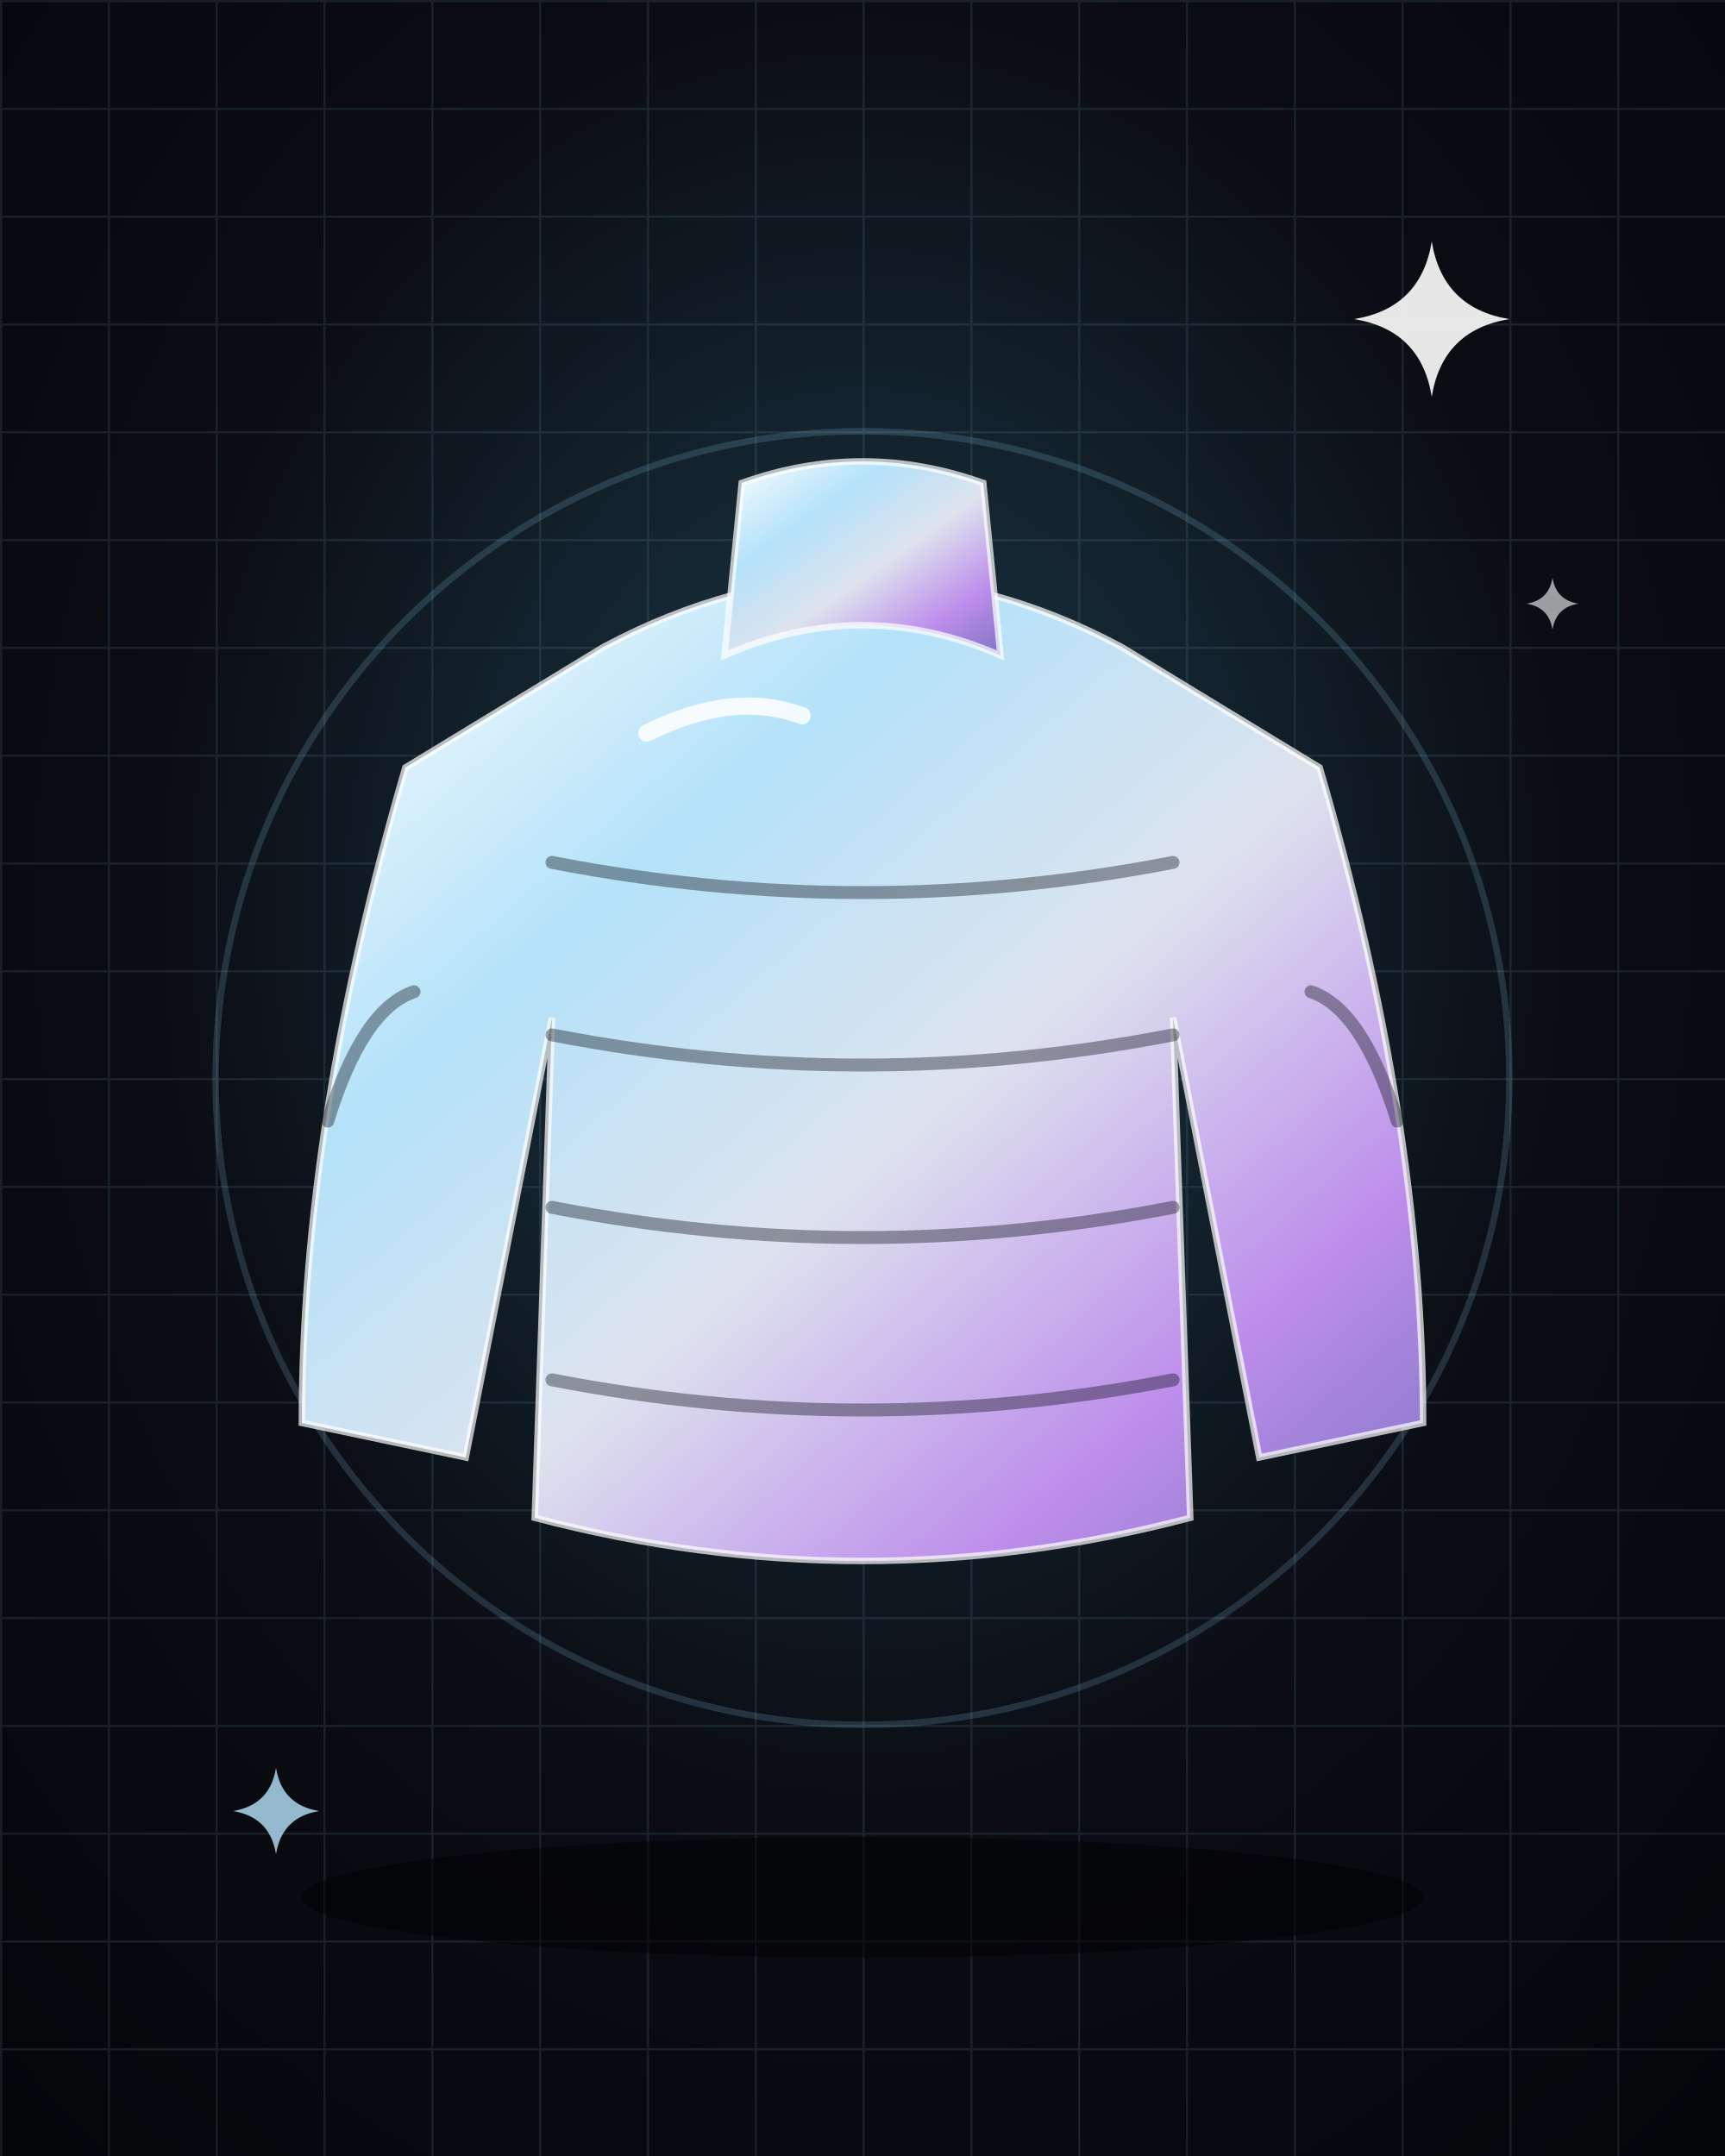
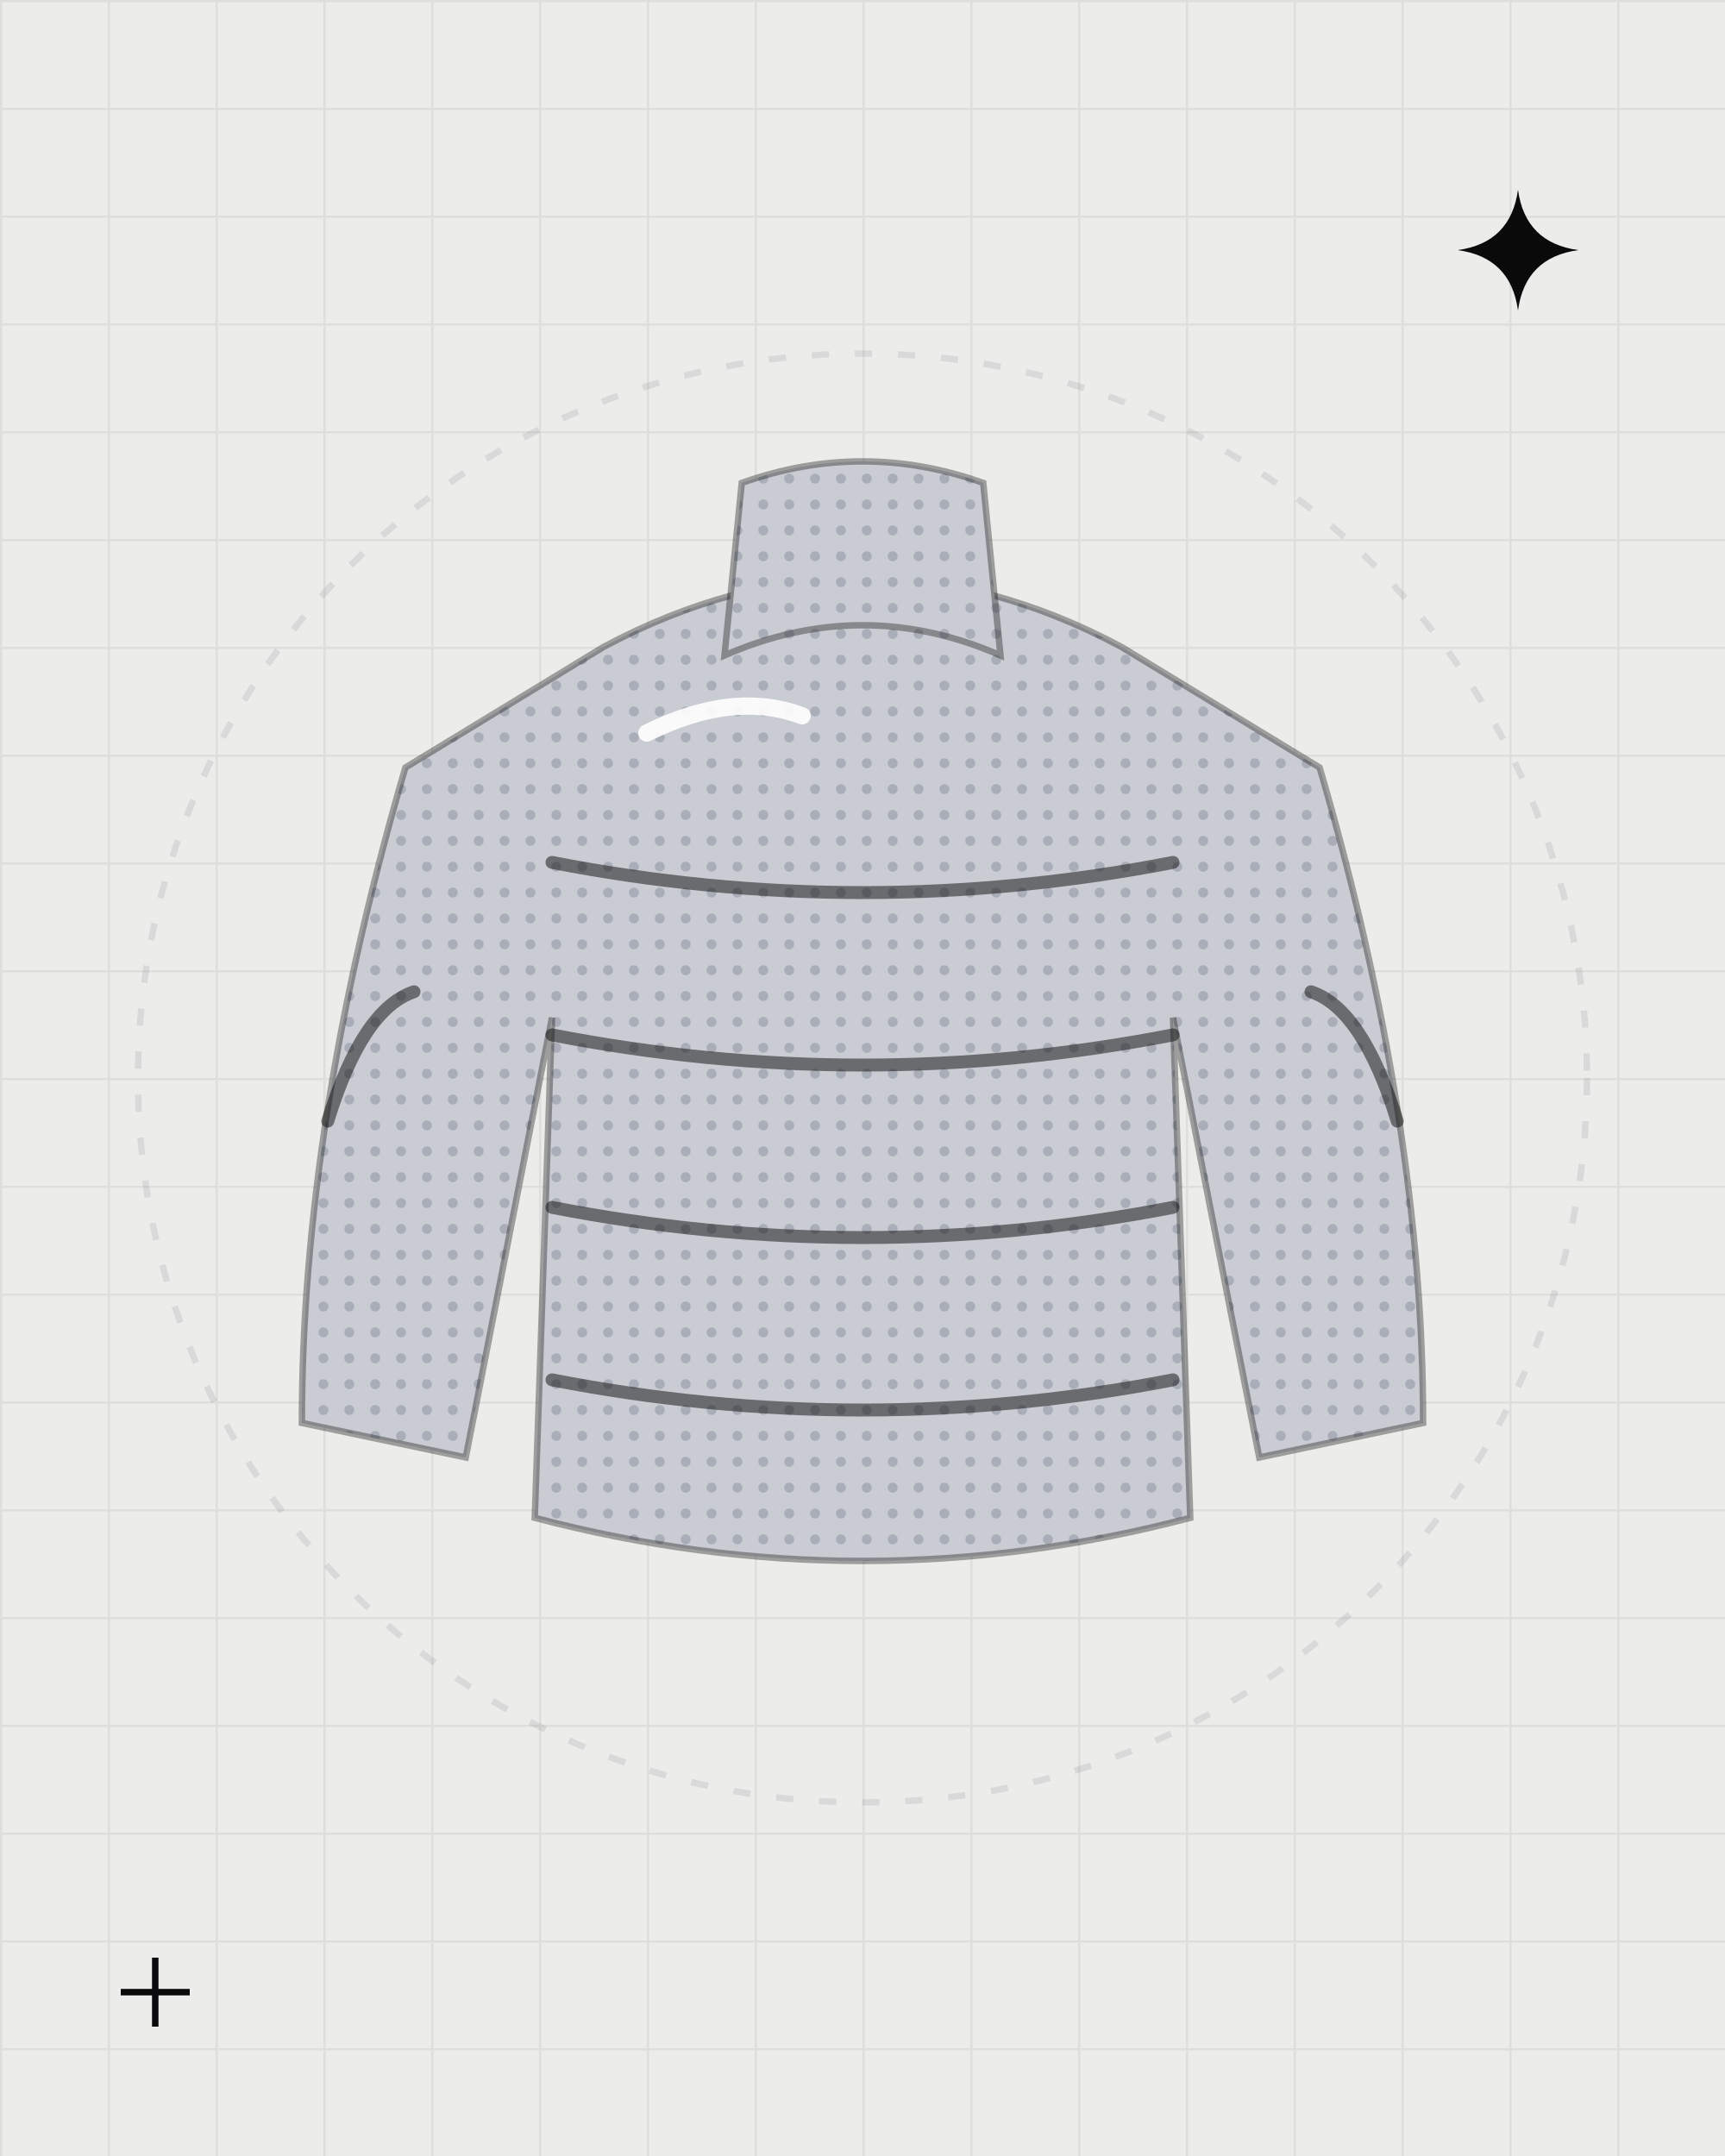
<svg xmlns="http://www.w3.org/2000/svg" viewBox="0 0 400 500" width="400" height="500">
  <defs>
-     <radialGradient id="bg" cx=".5" cy=".42" r=".75">
-       <stop offset="0" stop-color="hsl(200,45%,20%)" />
-       <stop offset=".55" stop-color="#0B0D14" />
-       <stop offset="1" stop-color="#05060A" />
-     </radialGradient>
-     <linearGradient id="c" x1="0" y1="0" x2="1" y2="1">
-       <stop offset="0" stop-color="#FFFFFF" />
-       <stop offset=".3" stop-color="hsl(200,85%,84%)" />
-       <stop offset=".55" stop-color="#DDE3EE" />
-       <stop offset=".8" stop-color="hsl(270,70%,74%)" />
-       <stop offset="1" stop-color="#7F74C4" />
-     </linearGradient>
+     <pattern id="c" width="6" height="6" patternUnits="userSpaceOnUse">
+       <rect width="6" height="6" fill="#c9ccd3" />
+       <circle cx="3" cy="3" r="1.15" fill="#a9adb7" />
+     </pattern>
    <pattern id="grid" width="25" height="25" patternUnits="userSpaceOnUse">
-       <path d="M25 0H0V25" fill="none" stroke="hsl(200,60%,70%)" stroke-opacity=".12" />
+       <path d="M25 0H0V25" fill="none" stroke="#0b0b0e" stroke-opacity=".06" />
    </pattern>
    <pattern id="mesh" width="10" height="10" patternUnits="userSpaceOnUse">
-       <path d="M0 5L5 0L10 5L5 10Z" fill="none" stroke="#FFFFFF" stroke-opacity=".75" stroke-width="1.2" />
+       <path d="M0 5L5 0L10 5L5 10Z" fill="none" stroke="#0a0a0a" stroke-opacity=".85" stroke-width="1.3" />
    </pattern>
  </defs>
-   <rect width="400" height="500" fill="url(#bg)" />
+   <rect width="400" height="500" fill="#ececea" />
  <rect width="400" height="500" fill="url(#grid)" />
-   <circle cx="200" cy="250" r="150" fill="none" stroke="hsl(200,70%,75%)" stroke-opacity=".18" stroke-width="1.5" />
-   <ellipse cx="200" cy="440" rx="130" ry="14" fill="#000" opacity=".5" />
-   <path d="M140 150Q200 118 260 150L306 178Q330 260 330 330L292 338L272 236L276 352Q200 372 124 352L128 236L108 338L70 330Q70 260 94 178Z" fill="url(#c)" stroke="rgba(255,255,255,.7)" stroke-width="1.5" />
-   <path d="M128 200Q200 214 272 200" stroke="rgba(10,12,22,.38)" stroke-width="3" fill="none" stroke-linecap="round" />
-   <path d="M128 240Q200 254 272 240" stroke="rgba(10,12,22,.38)" stroke-width="3" fill="none" stroke-linecap="round" />
-   <path d="M128 280Q200 294 272 280" stroke="rgba(10,12,22,.38)" stroke-width="3" fill="none" stroke-linecap="round" />
-   <path d="M128 320Q200 334 272 320" stroke="rgba(10,12,22,.38)" stroke-width="3" fill="none" stroke-linecap="round" />
-   <path d="M96 230Q84 234 76 260M304 230Q316 234 324 260" stroke="rgba(10,12,22,.38)" stroke-width="3" fill="none" stroke-linecap="round" />
-   <path d="M168 152L172 112Q200 102 228 112L232 152Q200 138 168 152Z" fill="url(#c)" stroke="rgba(255,255,255,.7)" stroke-width="1.5" />
-   <path d="M150 170Q170 160 186 166" stroke="rgba(255,255,255,.85)" stroke-width="4" fill="none" stroke-linecap="round" />
-   <path d="M332 56Q334.52 71.48 350 74Q334.52 76.52 332 92Q329.48 76.52 314 74Q329.48 71.48 332 56Z" fill="#FFFFFF" opacity=".9" />
-   <path d="M64 410Q65.4 418.6 74 420Q65.4 421.4 64 430Q62.6 421.4 54 420Q62.6 418.6 64 410Z" fill="hsl(200,90%,85%)" opacity=".8" />
-   <path d="M360 134Q360.84 139.16 366 140Q360.84 140.84 360 146Q359.16 140.84 354 140Q359.16 139.16 360 134Z" fill="#FFFFFF" opacity=".6" />
+   <circle cx="200" cy="250" r="168" fill="none" stroke="#0b0b0e" stroke-opacity=".08" stroke-width="1.5" stroke-dasharray="4 6" />
+   <path d="M140 150Q200 118 260 150L306 178Q330 260 330 330L292 338L272 236L276 352Q200 372 124 352L128 236L108 338L70 330Q70 260 94 178Z" fill="url(#c)" stroke="#0a0a0a" stroke-opacity=".35" stroke-width="1.5" />
+   <path d="M128 200Q200 214 272 200" stroke="rgba(10,10,10,.5)" stroke-width="3" fill="none" stroke-linecap="round" />
+   <path d="M128 240Q200 254 272 240" stroke="rgba(10,10,10,.5)" stroke-width="3" fill="none" stroke-linecap="round" />
+   <path d="M128 280Q200 294 272 280" stroke="rgba(10,10,10,.5)" stroke-width="3" fill="none" stroke-linecap="round" />
+   <path d="M128 320Q200 334 272 320" stroke="rgba(10,10,10,.5)" stroke-width="3" fill="none" stroke-linecap="round" />
+   <path d="M96 230Q84 234 76 260M304 230Q316 234 324 260" stroke="rgba(10,10,10,.5)" stroke-width="3" fill="none" stroke-linecap="round" />
+   <path d="M168 152L172 112Q200 102 228 112L232 152Q200 138 168 152Z" fill="url(#c)" stroke="#0a0a0a" stroke-opacity=".35" stroke-width="1.5" />
+   <path d="M150 170Q170 160 186 166" stroke="#ffffff" stroke-width="4" fill="none" stroke-linecap="round" opacity=".9" />
+   <path d="M352 44Q353.68 56.32 366 58Q353.68 59.68 352 72Q350.32 59.68 338 58Q350.32 56.32 352 44Z" fill="#0a0a0a" />
+   <path d="M28 462h16M36 454v16" stroke="#0b0b0e" stroke-width="1.5" />
</svg>
